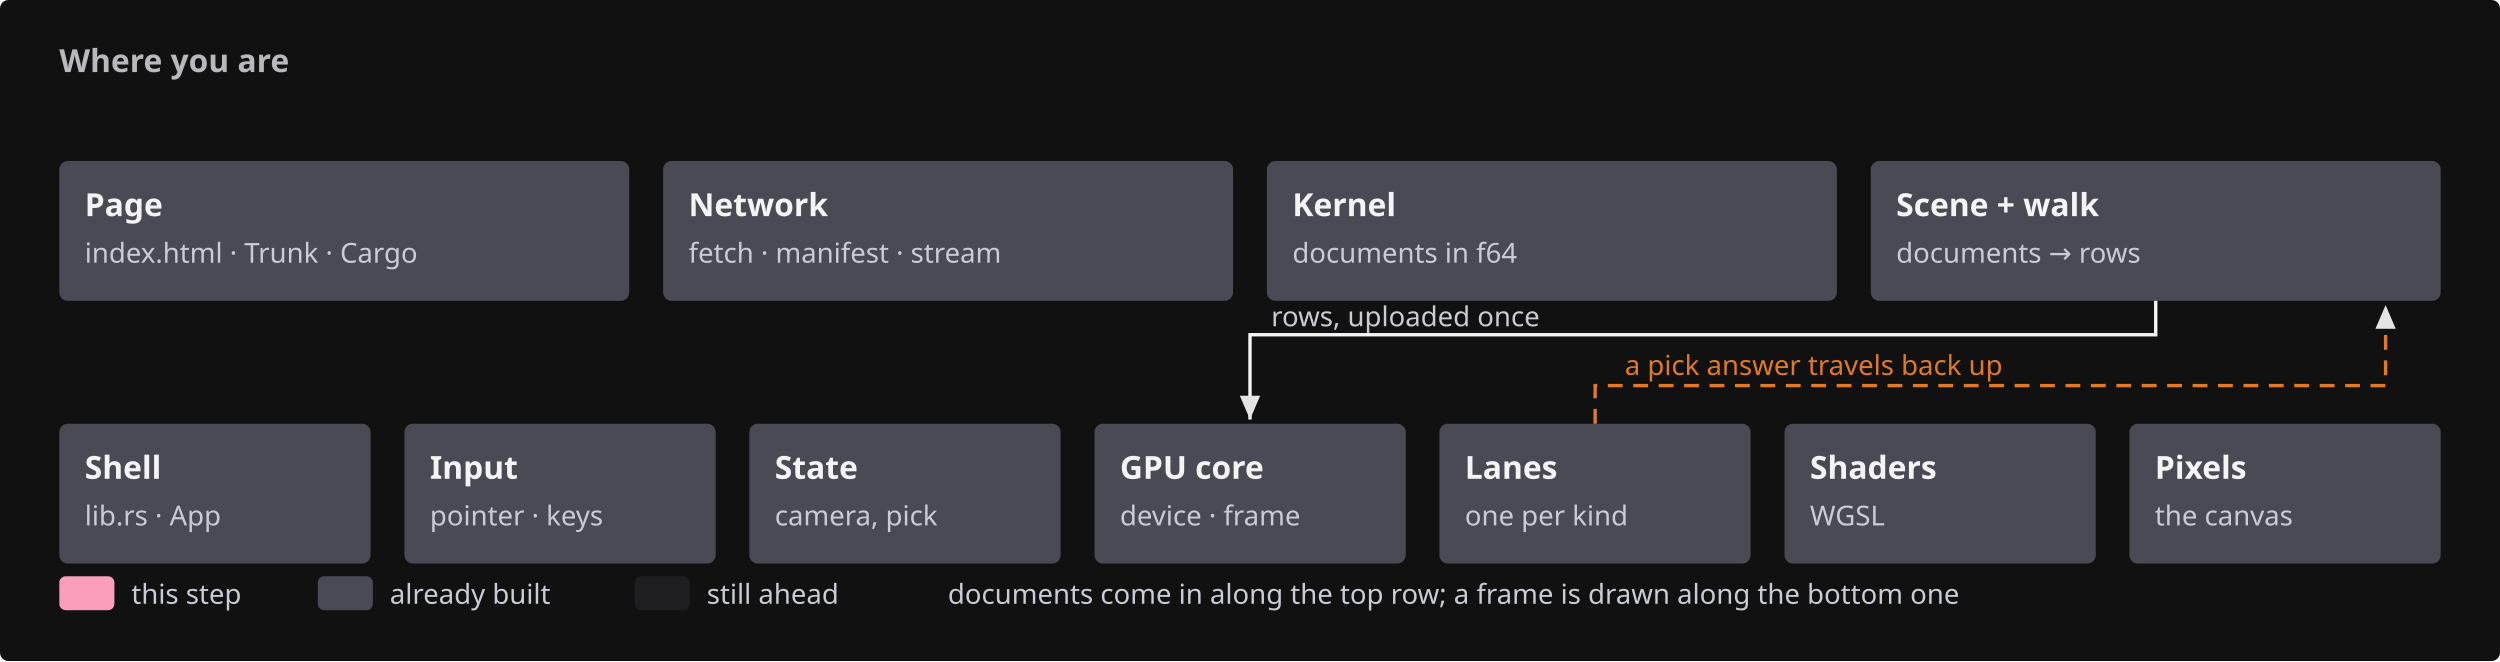
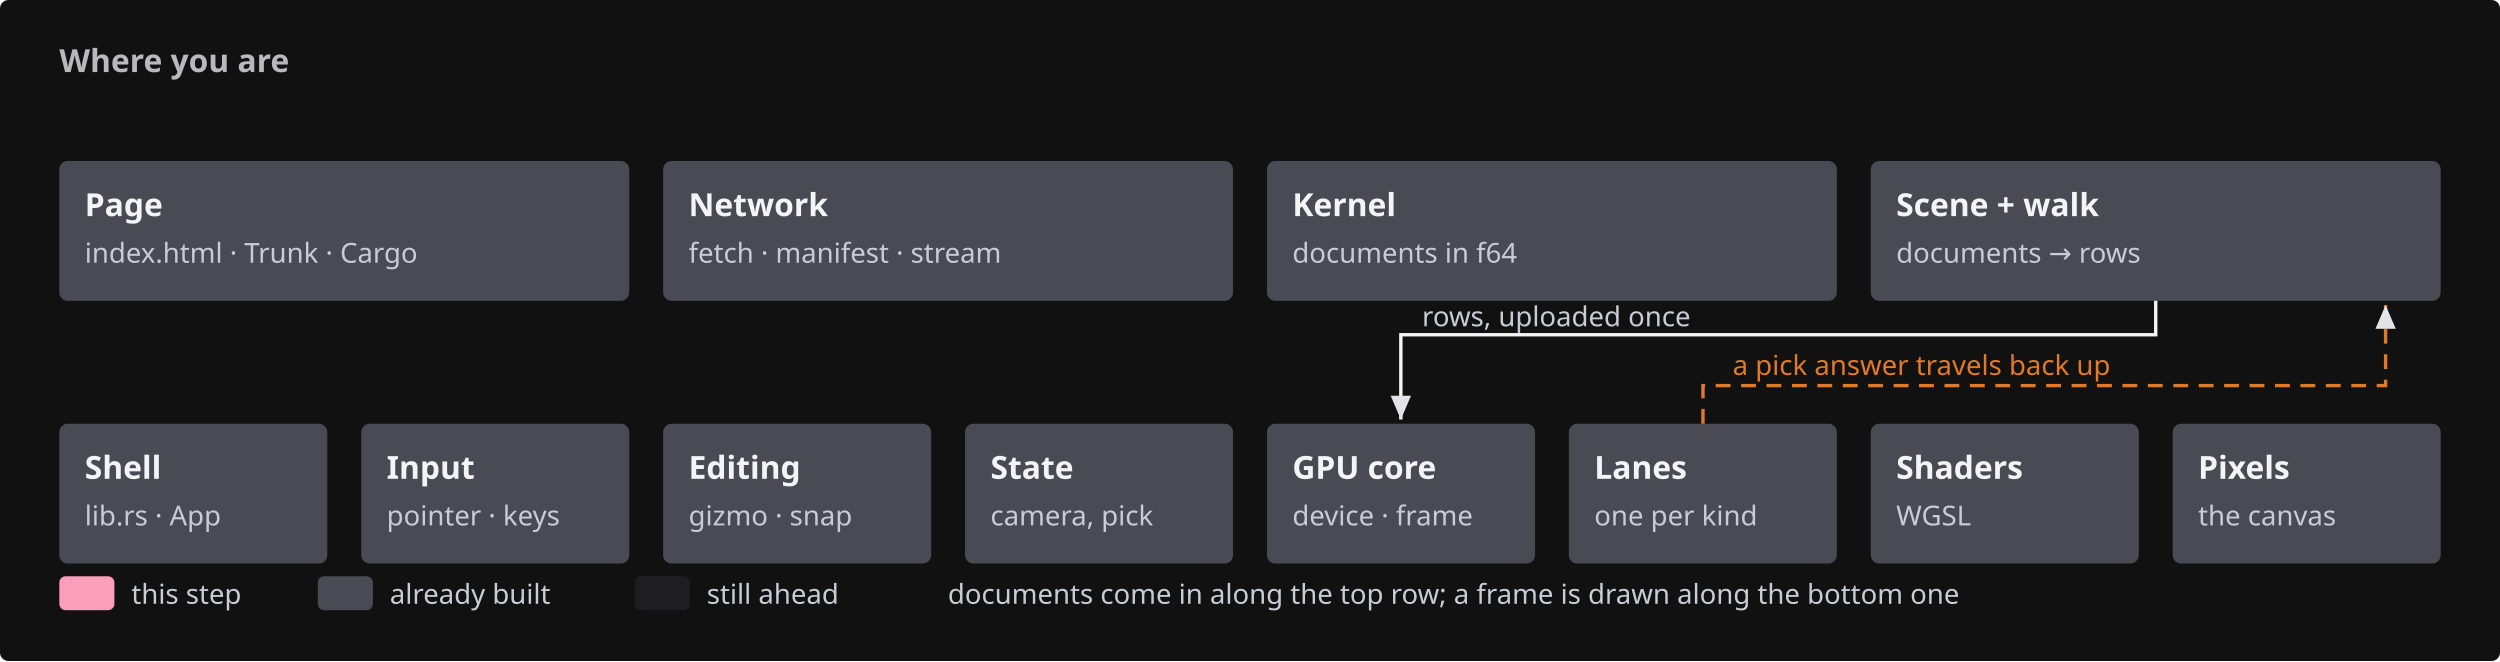
<svg xmlns="http://www.w3.org/2000/svg" viewBox="0 0 1180 312" role="img" aria-labelledby="t d">
  <defs>
    <marker id="a" markerWidth="9" markerHeight="9" refX="7" refY="3" orient="auto">
      <path d="M0,0 L7,3 L0,6" fill="#e4e4e7" />
    </marker>
  </defs>
  <style>text{font-family:system-ui,sans-serif;fill:#f4f4f6;font-size:13px}.h{font-size:20px;font-weight:700}.l{font-size:15px;font-weight:650}.s{font-size:13px;fill:#c9ccd6}.m{font-family:"DejaVu Sans Mono","Liberation Mono",monospace;font-size:12.5px;fill:#f4f4f6}.ar{fill:none;stroke:#e4e4e7;stroke-width:1.6;marker-end:url(#a)}.dash{fill:none;stroke:#e07a26;stroke-width:1.8;stroke-dasharray:7 5}</style>
  <rect width="100%" height="100%" rx="4" fill="#111111" />
  <text class="l" xml:space="preserve" x="28.0" y="34.0" style="fill:#b9b9bd">Where you are</text>
  <rect x="28.0" y="76.0" width="269.0" height="66.0" rx="4" fill="#4a4a54" />
  <text class="l" xml:space="preserve" x="40.0" y="102.0" style="fill:#f4f4f6">Page</text>
  <text class="s" xml:space="preserve" x="40.0" y="124.0" style="fill:#c9ccd6">index.html · Trunk · Cargo</text>
  <rect x="313.0" y="76.0" width="269.0" height="66.0" rx="4" fill="#4a4a54" />
  <text class="l" xml:space="preserve" x="325.0" y="102.0" style="fill:#f4f4f6">Network</text>
  <text class="s" xml:space="preserve" x="325.0" y="124.0" style="fill:#c9ccd6">fetch · manifest · stream</text>
  <rect x="598.0" y="76.0" width="269.0" height="66.0" rx="4" fill="#4a4a54" />
  <text class="l" xml:space="preserve" x="610.0" y="102.0" style="fill:#f4f4f6">Kernel</text>
  <text class="s" xml:space="preserve" x="610.0" y="124.0" style="fill:#c9ccd6">documents in f64</text>
  <rect x="883.0" y="76.0" width="269.0" height="66.0" rx="4" fill="#4a4a54" />
  <text class="l" xml:space="preserve" x="895.0" y="102.0" style="fill:#f4f4f6">Scene + walk</text>
  <text class="s" xml:space="preserve" x="895.0" y="124.0" style="fill:#c9ccd6">documents → rows</text>
-   <rect x="28.0" y="200.0" width="146.9" height="66.0" rx="4" fill="#4a4a54" />
+   <rect x="28.0" y="200.0" width="126.5" height="66.0" rx="4" fill="#4a4a54" />
  <text class="l" xml:space="preserve" x="40.0" y="226.0" style="fill:#f4f4f6">Shell</text>
  <text class="s" xml:space="preserve" x="40.0" y="248.0" style="fill:#c9ccd6">lib.rs · App</text>
-   <rect x="190.9" y="200.0" width="146.9" height="66.0" rx="4" fill="#4a4a54" />
-   <text class="l" xml:space="preserve" x="202.9" y="226.0" style="fill:#f4f4f6">Input</text>
-   <text class="s" xml:space="preserve" x="202.9" y="248.0" style="fill:#c9ccd6">pointer · keys</text>
-   <rect x="353.7" y="200.0" width="146.9" height="66.0" rx="4" fill="#4a4a54" />
-   <text class="l" xml:space="preserve" x="365.7" y="226.0" style="fill:#f4f4f6">State</text>
-   <text class="s" xml:space="preserve" x="365.7" y="248.0" style="fill:#c9ccd6">camera, pick</text>
-   <rect x="516.6" y="200.0" width="146.9" height="66.0" rx="4" fill="#4a4a54" />
-   <text class="l" xml:space="preserve" x="528.6" y="226.0" style="fill:#f4f4f6">GPU core</text>
-   <text class="s" xml:space="preserve" x="528.6" y="248.0" style="fill:#c9ccd6">device · frame</text>
-   <rect x="679.4" y="200.0" width="146.9" height="66.0" rx="4" fill="#4a4a54" />
-   <text class="l" xml:space="preserve" x="691.4" y="226.0" style="fill:#f4f4f6">Lanes</text>
-   <text class="s" xml:space="preserve" x="691.4" y="248.0" style="fill:#c9ccd6">one per kind</text>
-   <rect x="842.3" y="200.0" width="146.9" height="66.0" rx="4" fill="#4a4a54" />
-   <text class="l" xml:space="preserve" x="854.3" y="226.0" style="fill:#f4f4f6">Shaders</text>
-   <text class="s" xml:space="preserve" x="854.3" y="248.0" style="fill:#c9ccd6">WGSL</text>
-   <rect x="1005.1" y="200.0" width="146.9" height="66.0" rx="4" fill="#4a4a54" />
-   <text class="l" xml:space="preserve" x="1017.1" y="226.0" style="fill:#f4f4f6">Pixels</text>
-   <text class="s" xml:space="preserve" x="1017.1" y="248.0" style="fill:#c9ccd6">the canvas</text>
-   <path d="M1017.5,142.0 L1017.5,158 L590.0,158 L590.0,198.0" fill="none" stroke="#f4f4f6" stroke-width="1.6" marker-end="url(#a)" />
-   <text class="s" xml:space="preserve" x="600.0" y="154.0" style="fill:#c9ccd6">rows, uploaded once</text>
-   <path d="M752.9,200.0 L752.9,182 L1126.0,182 L1126.0,144.0" fill="none" stroke="#e07a26" stroke-width="1.6" stroke-dasharray="7 5" marker-end="url(#a)" />
-   <text class="s" xml:space="preserve" x="766.9" y="177.0" style="fill:#e07a26">a pick answer travels back up</text>
+   <rect x="170.5" y="200.0" width="126.5" height="66.0" rx="4" fill="#4a4a54" />
+   <text class="l" xml:space="preserve" x="182.5" y="226.0" style="fill:#f4f4f6">Input</text>
+   <text class="s" xml:space="preserve" x="182.5" y="248.0" style="fill:#c9ccd6">pointer · keys</text>
+   <rect x="313.0" y="200.0" width="126.5" height="66.0" rx="4" fill="#4a4a54" />
+   <text class="l" xml:space="preserve" x="325.0" y="226.0" style="fill:#f4f4f6">Editing</text>
+   <text class="s" xml:space="preserve" x="325.0" y="248.0" style="fill:#c9ccd6">gizmo · snap</text>
+   <rect x="455.5" y="200.0" width="126.5" height="66.0" rx="4" fill="#4a4a54" />
+   <text class="l" xml:space="preserve" x="467.5" y="226.0" style="fill:#f4f4f6">State</text>
+   <text class="s" xml:space="preserve" x="467.5" y="248.0" style="fill:#c9ccd6">camera, pick</text>
+   <rect x="598.0" y="200.0" width="126.5" height="66.0" rx="4" fill="#4a4a54" />
+   <text class="l" xml:space="preserve" x="610.0" y="226.0" style="fill:#f4f4f6">GPU core</text>
+   <text class="s" xml:space="preserve" x="610.0" y="248.0" style="fill:#c9ccd6">device · frame</text>
+   <rect x="740.5" y="200.0" width="126.5" height="66.0" rx="4" fill="#4a4a54" />
+   <text class="l" xml:space="preserve" x="752.5" y="226.0" style="fill:#f4f4f6">Lanes</text>
+   <text class="s" xml:space="preserve" x="752.5" y="248.0" style="fill:#c9ccd6">one per kind</text>
+   <rect x="883.0" y="200.0" width="126.5" height="66.0" rx="4" fill="#4a4a54" />
+   <text class="l" xml:space="preserve" x="895.0" y="226.0" style="fill:#f4f4f6">Shaders</text>
+   <text class="s" xml:space="preserve" x="895.0" y="248.0" style="fill:#c9ccd6">WGSL</text>
+   <rect x="1025.5" y="200.0" width="126.5" height="66.0" rx="4" fill="#4a4a54" />
+   <text class="l" xml:space="preserve" x="1037.5" y="226.0" style="fill:#f4f4f6">Pixels</text>
+   <text class="s" xml:space="preserve" x="1037.5" y="248.0" style="fill:#c9ccd6">the canvas</text>
+   <path d="M1017.5,142.0 L1017.5,158 L661.2,158 L661.2,198.0" fill="none" stroke="#f4f4f6" stroke-width="1.6" marker-end="url(#a)" />
+   <text class="s" xml:space="preserve" x="671.2" y="154.0" style="fill:#c9ccd6">rows, uploaded once</text>
+   <path d="M803.8,200.0 L803.8,182 L1126.0,182 L1126.0,144.0" fill="none" stroke="#e07a26" stroke-width="1.6" stroke-dasharray="7 5" marker-end="url(#a)" />
+   <text class="s" xml:space="preserve" x="817.8" y="177.0" style="fill:#e07a26">a pick answer travels back up</text>
  <rect x="28.0" y="272" width="26" height="16" rx="3" fill="#fa9ebc" />
  <text class="s" xml:space="preserve" x="62.0" y="285.0" style="fill:#c9ccd6">this step</text>
  <rect x="150.0" y="272" width="26" height="16" rx="3" fill="#4a4a54" />
  <text class="s" xml:space="preserve" x="184.0" y="285.0" style="fill:#c9ccd6">already built</text>
  <rect x="299.6" y="272" width="26" height="16" rx="3" fill="#1e1e22" />
  <text class="s" xml:space="preserve" x="333.6" y="285.0" style="fill:#c9ccd6">still ahead</text>
  <text class="s" xml:space="preserve" x="447.4" y="285.0" style="fill:#c9ccd6">documents come in along the top row; a frame is drawn along the bottom one</text>
</svg>
